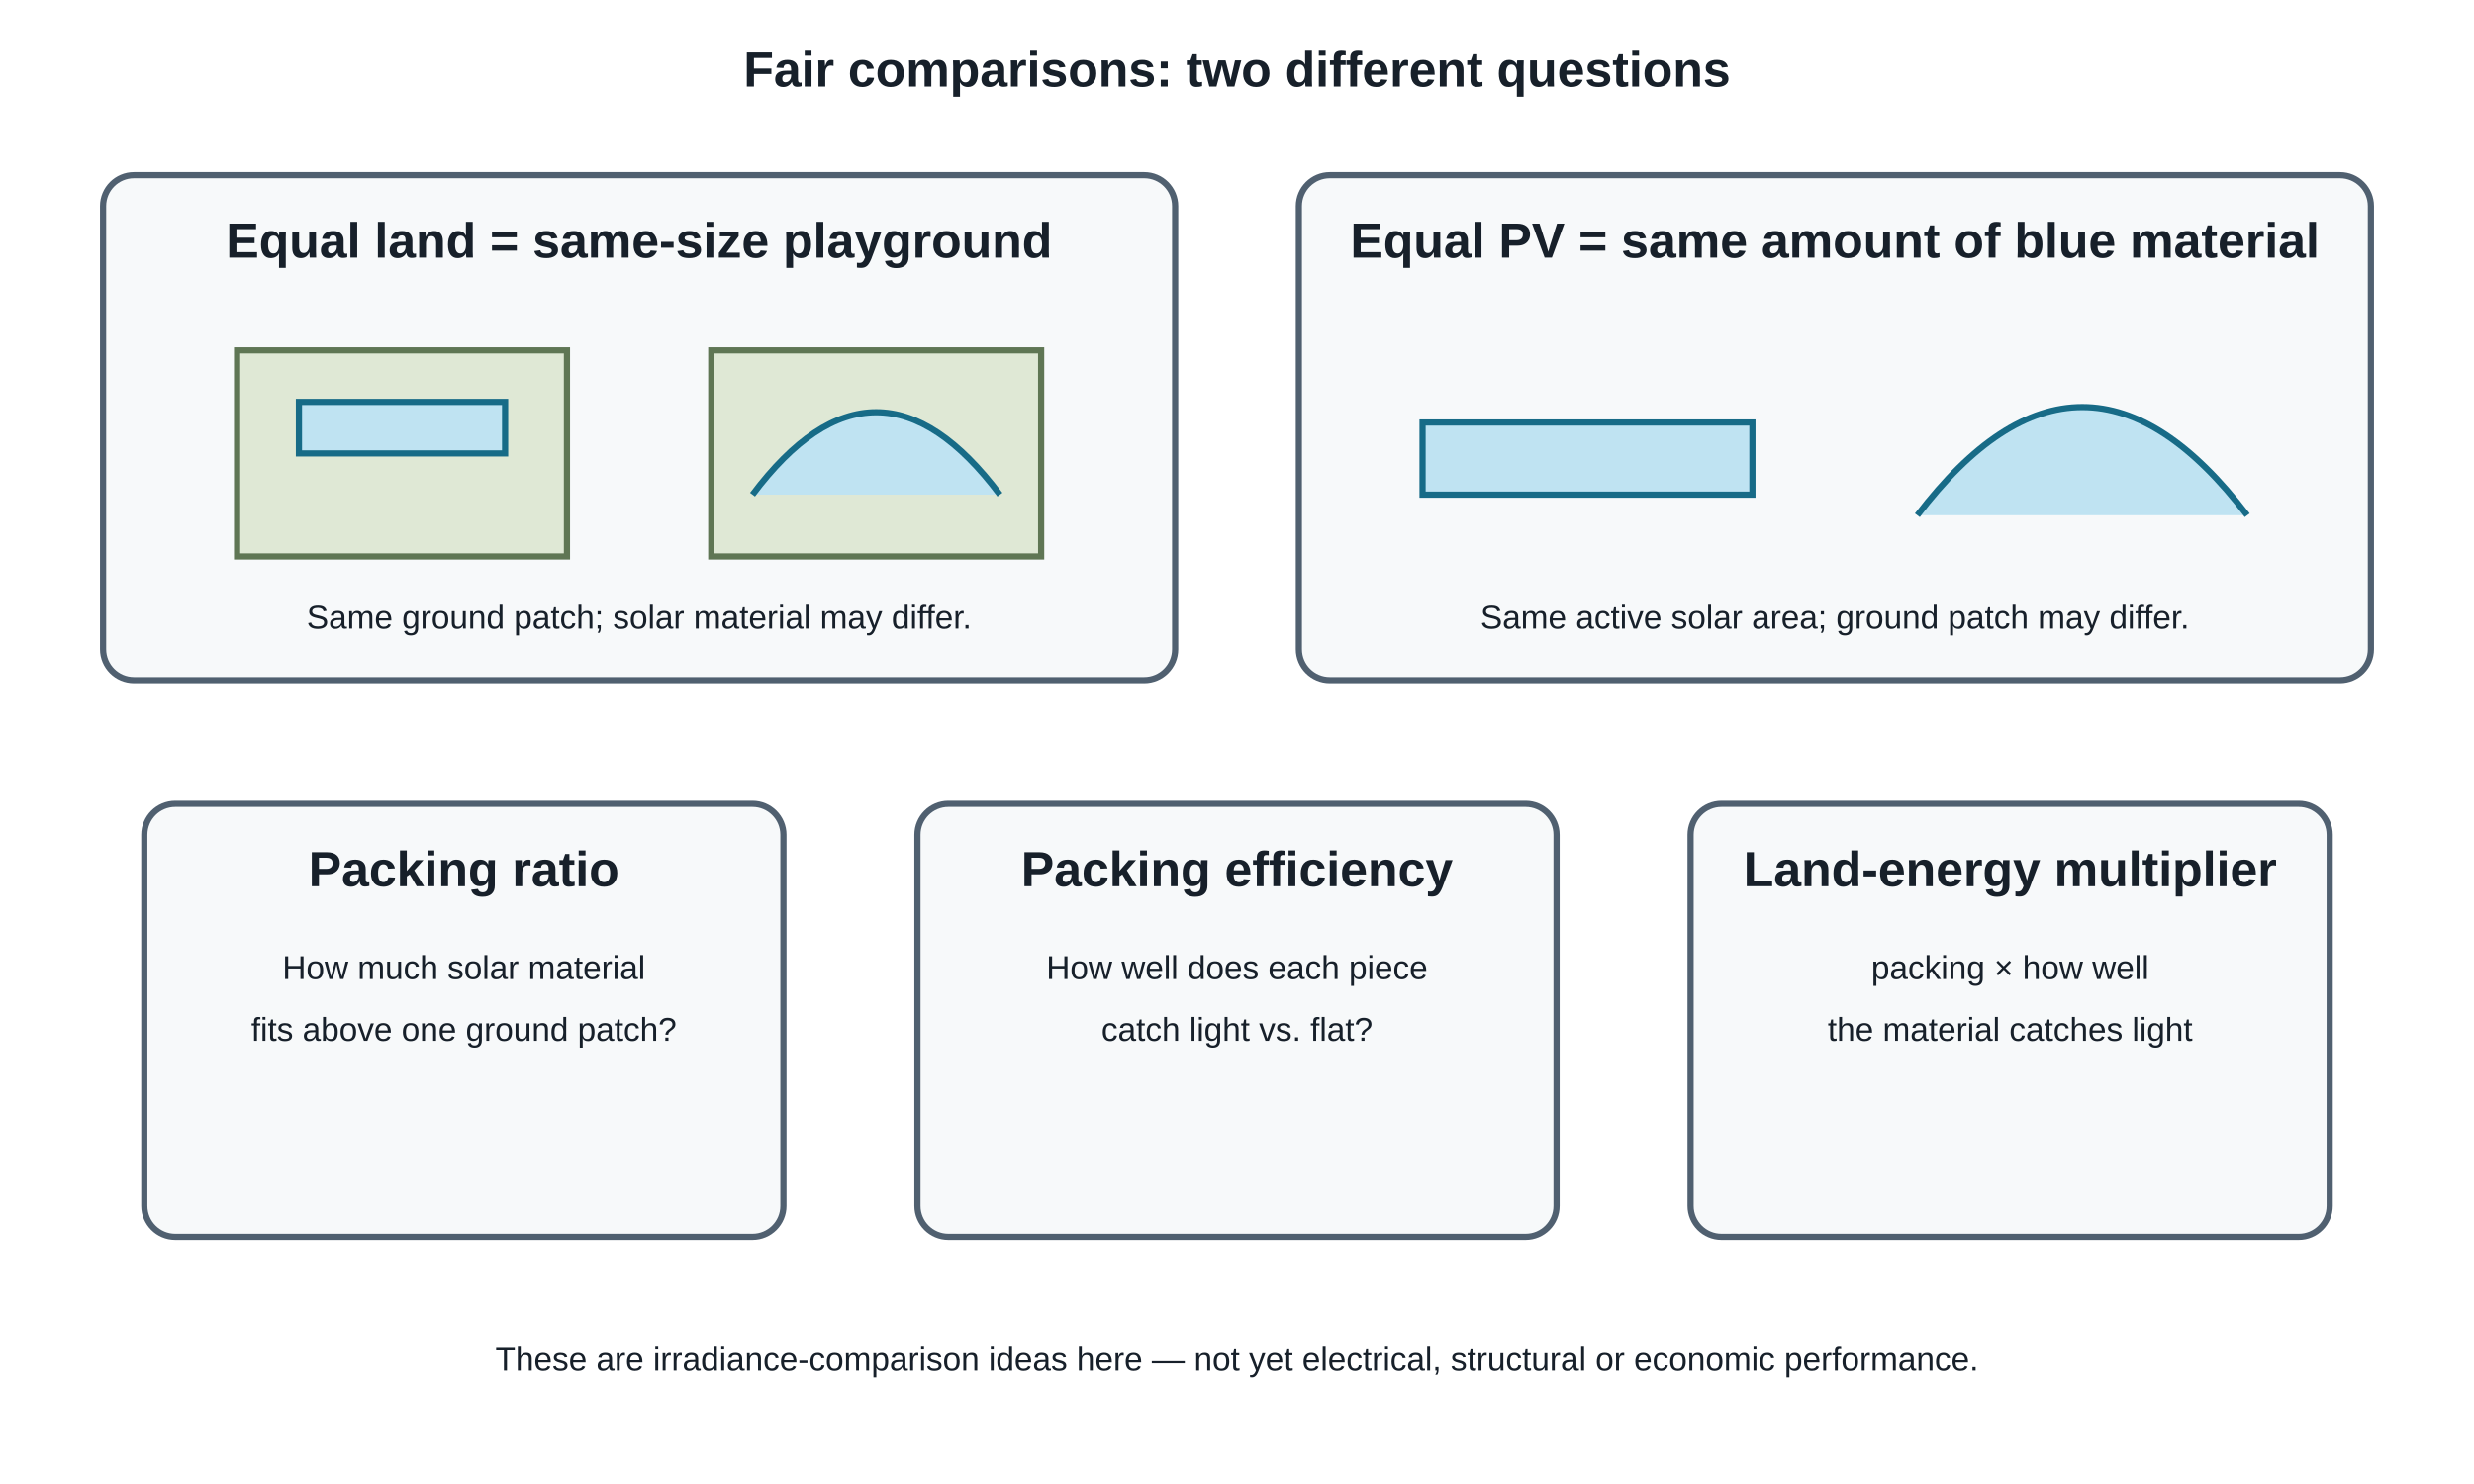
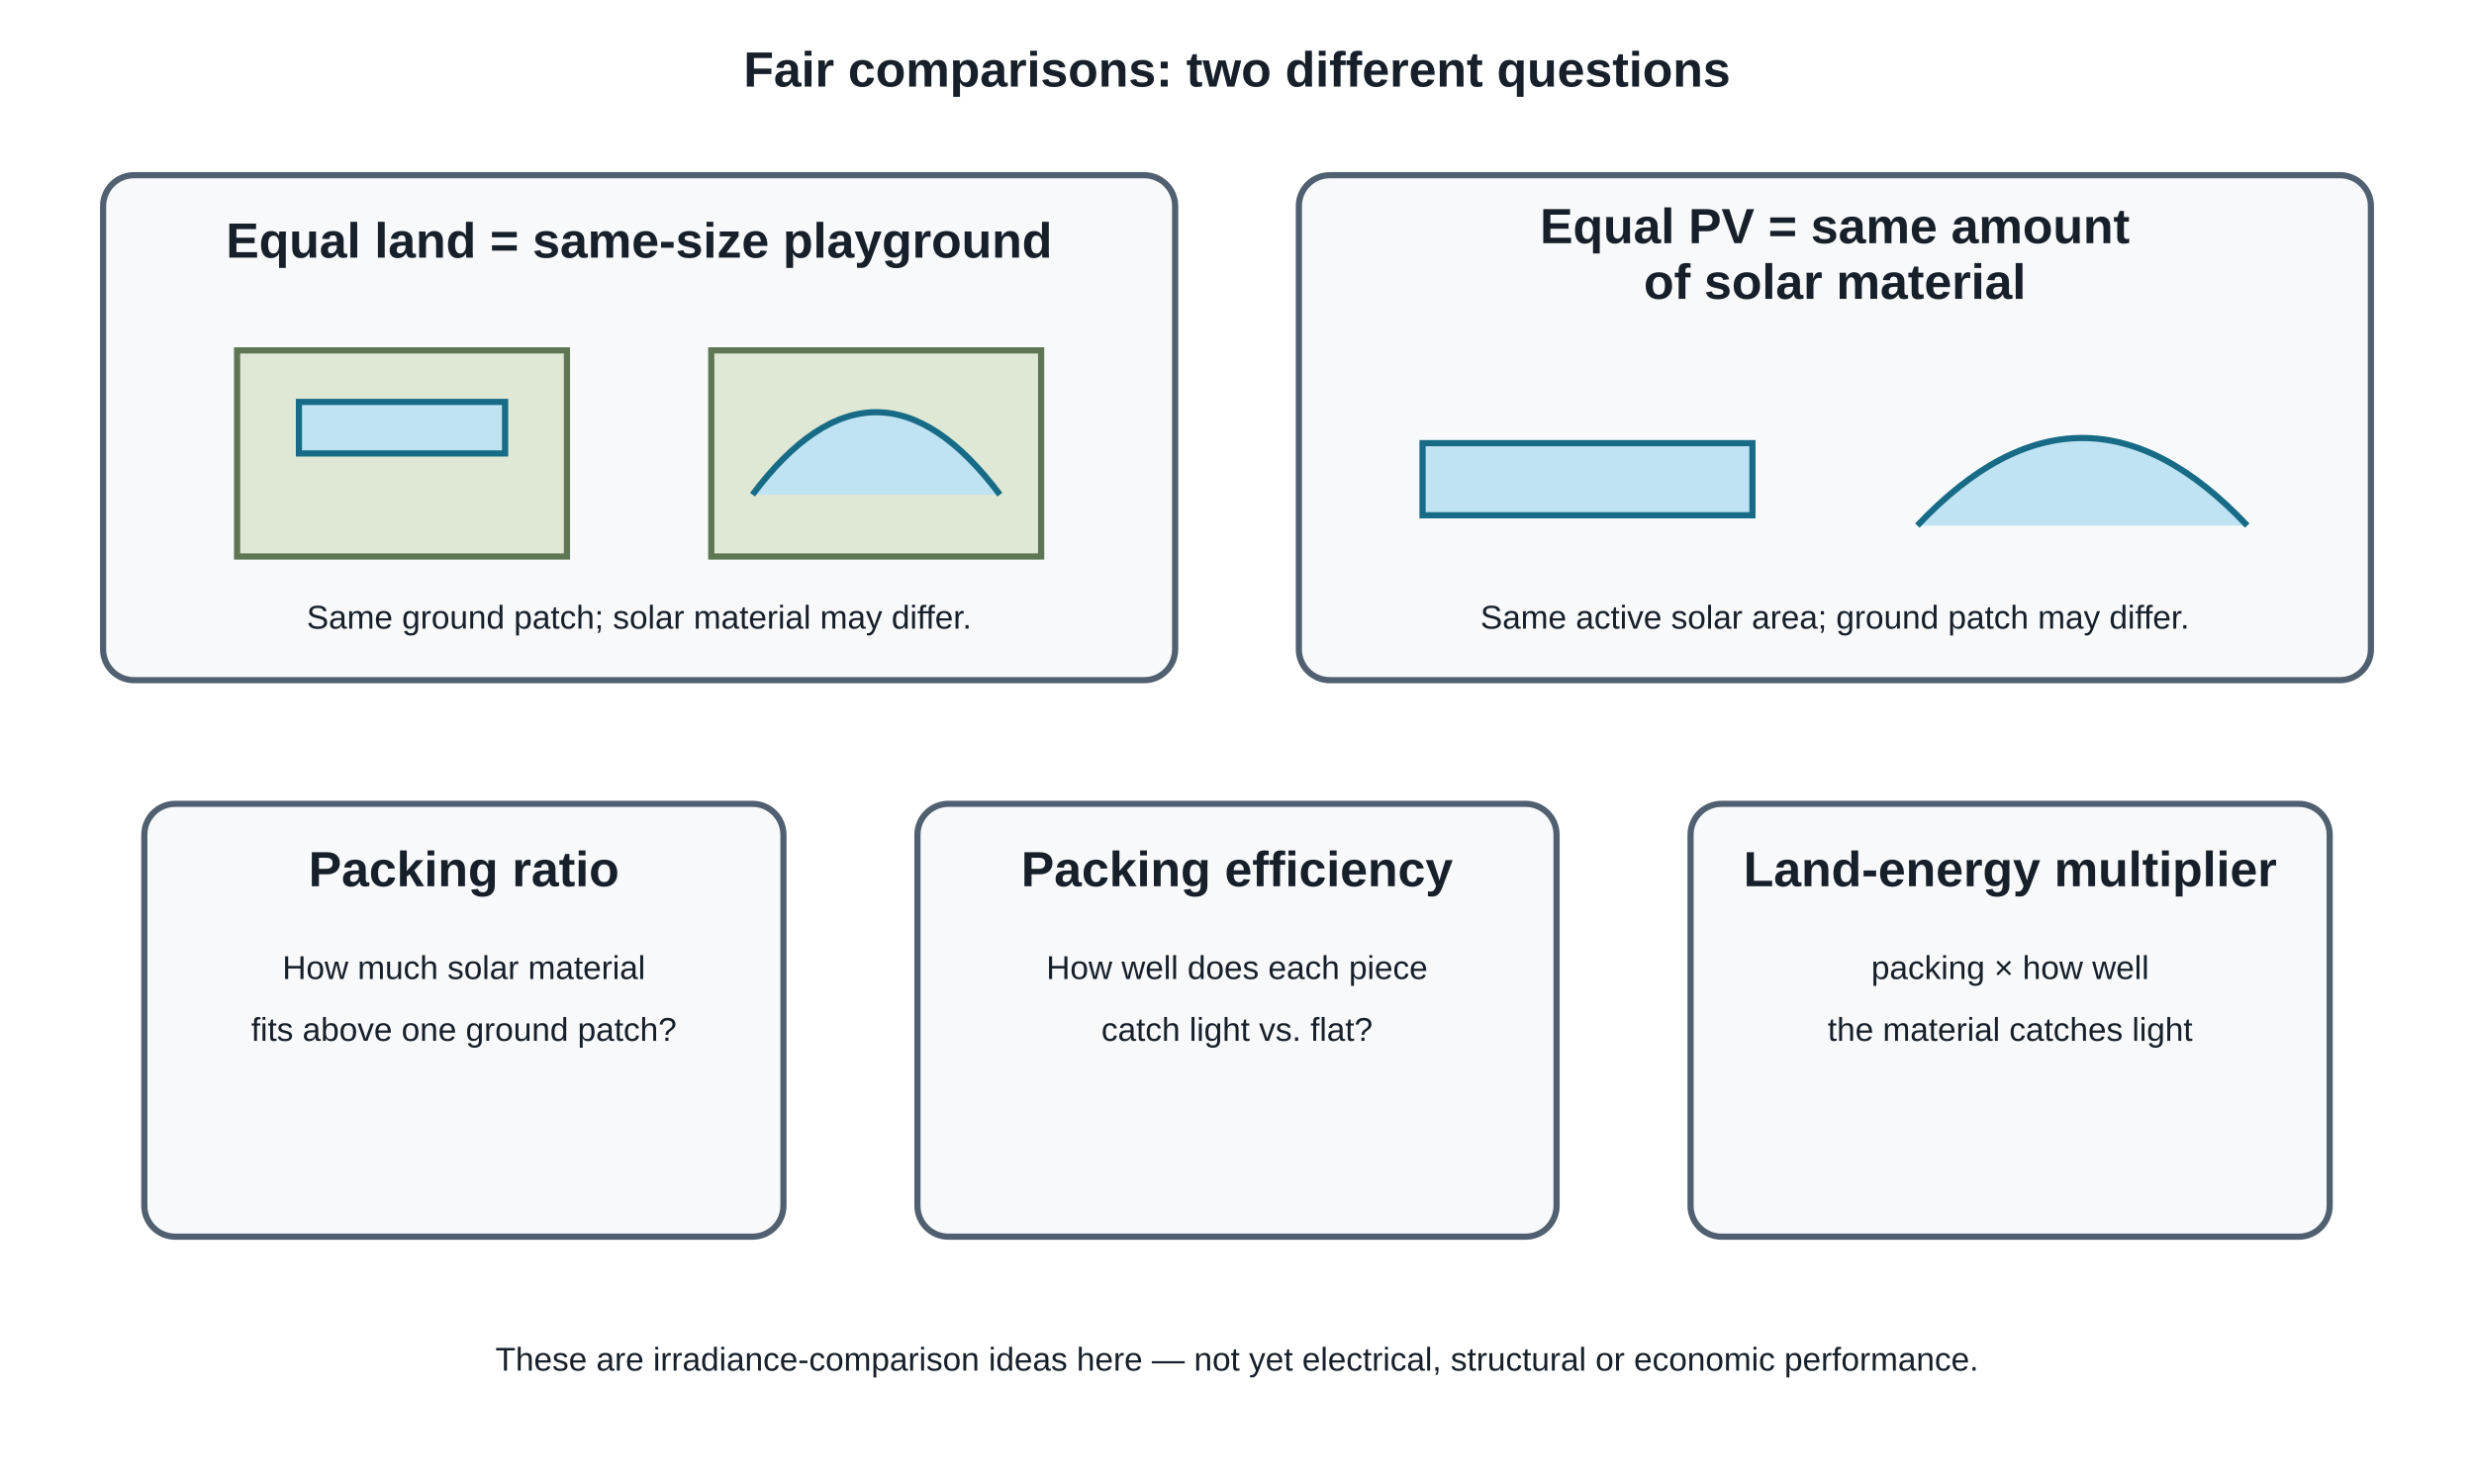
<svg xmlns="http://www.w3.org/2000/svg" width="1200" height="720">
  <style>text{font-family:Arial,sans-serif;fill:#17202a}.h{font-size:24px;font-weight:700}.t{font-size:16px}.box{fill:#f7f9fa;stroke:#506070;stroke-width:3}.blue{fill:#bfe3f2;stroke:#176b87;stroke-width:3}.green{fill:#dfe8d5;stroke:#5f7654;stroke-width:3}.arr{stroke:#555;stroke-width:4;marker-end:url(#a)}</style>
  <defs>
    <marker id="a" markerWidth="10" markerHeight="10" refX="9" refY="3" orient="auto">
      <path d="M0,0 L0,6 L9,3 z" fill="#555" />
    </marker>
  </defs>
  <text x="600" y="42" text-anchor="middle" class="h">Fair comparisons: two different questions</text>
  <rect x="50" y="85" width="520" height="245" rx="15" class="box" />
  <text x="310" y="125" text-anchor="middle" class="h">Equal land = same-size playground</text>
  <rect x="115" y="170" width="160" height="100" class="green" />
  <rect x="345" y="170" width="160" height="100" class="green" />
  <rect x="145" y="195" width="100" height="25" class="blue" />
  <path d="M365 240 Q425 160 485 240" class="blue" />
  <text x="310" y="305" text-anchor="middle" class="t">Same ground patch; solar material may differ.</text>
  <rect x="630" y="85" width="520" height="245" rx="15" class="box" />
-   <text x="890" y="125" text-anchor="middle" class="h">Equal PV = same amount of blue material</text>
-   <rect x="690" y="205" width="160" height="35" class="blue" />
-   <path d="M930 250 Q1010 145 1090 250" class="blue" />
+   <text x="890" y="118" text-anchor="middle" class="h">Equal PV = same amount</text>
+   <text x="890" y="145" text-anchor="middle" class="h">of solar material</text>
+   <rect x="690" y="215" width="160" height="35" class="blue" />
+   <path d="M930 255 Q1010 170 1090 255" class="blue" />
  <text x="890" y="305" text-anchor="middle" class="t">Same active solar area; ground patch may differ.</text>
  <rect x="70" y="390" width="310" height="210" rx="15" class="box" />
  <text x="225" y="430" text-anchor="middle" class="h">Packing ratio</text>
  <text x="225" y="475" text-anchor="middle" class="t">How much solar material</text>
  <text x="225" y="505" text-anchor="middle" class="t">fits above one ground patch?</text>
  <rect x="445" y="390" width="310" height="210" rx="15" class="box" />
  <text x="600" y="430" text-anchor="middle" class="h">Packing efficiency</text>
  <text x="600" y="475" text-anchor="middle" class="t">How well does each piece</text>
  <text x="600" y="505" text-anchor="middle" class="t">catch light vs. flat?</text>
  <rect x="820" y="390" width="310" height="210" rx="15" class="box" />
  <text x="975" y="430" text-anchor="middle" class="h">Land-energy multiplier</text>
  <text x="975" y="475" text-anchor="middle" class="t">packing × how well</text>
  <text x="975" y="505" text-anchor="middle" class="t">the material catches light</text>
  <text x="600" y="665" text-anchor="middle" class="t">These are irradiance-comparison ideas here — not yet electrical, structural or economic performance.</text>
</svg>
